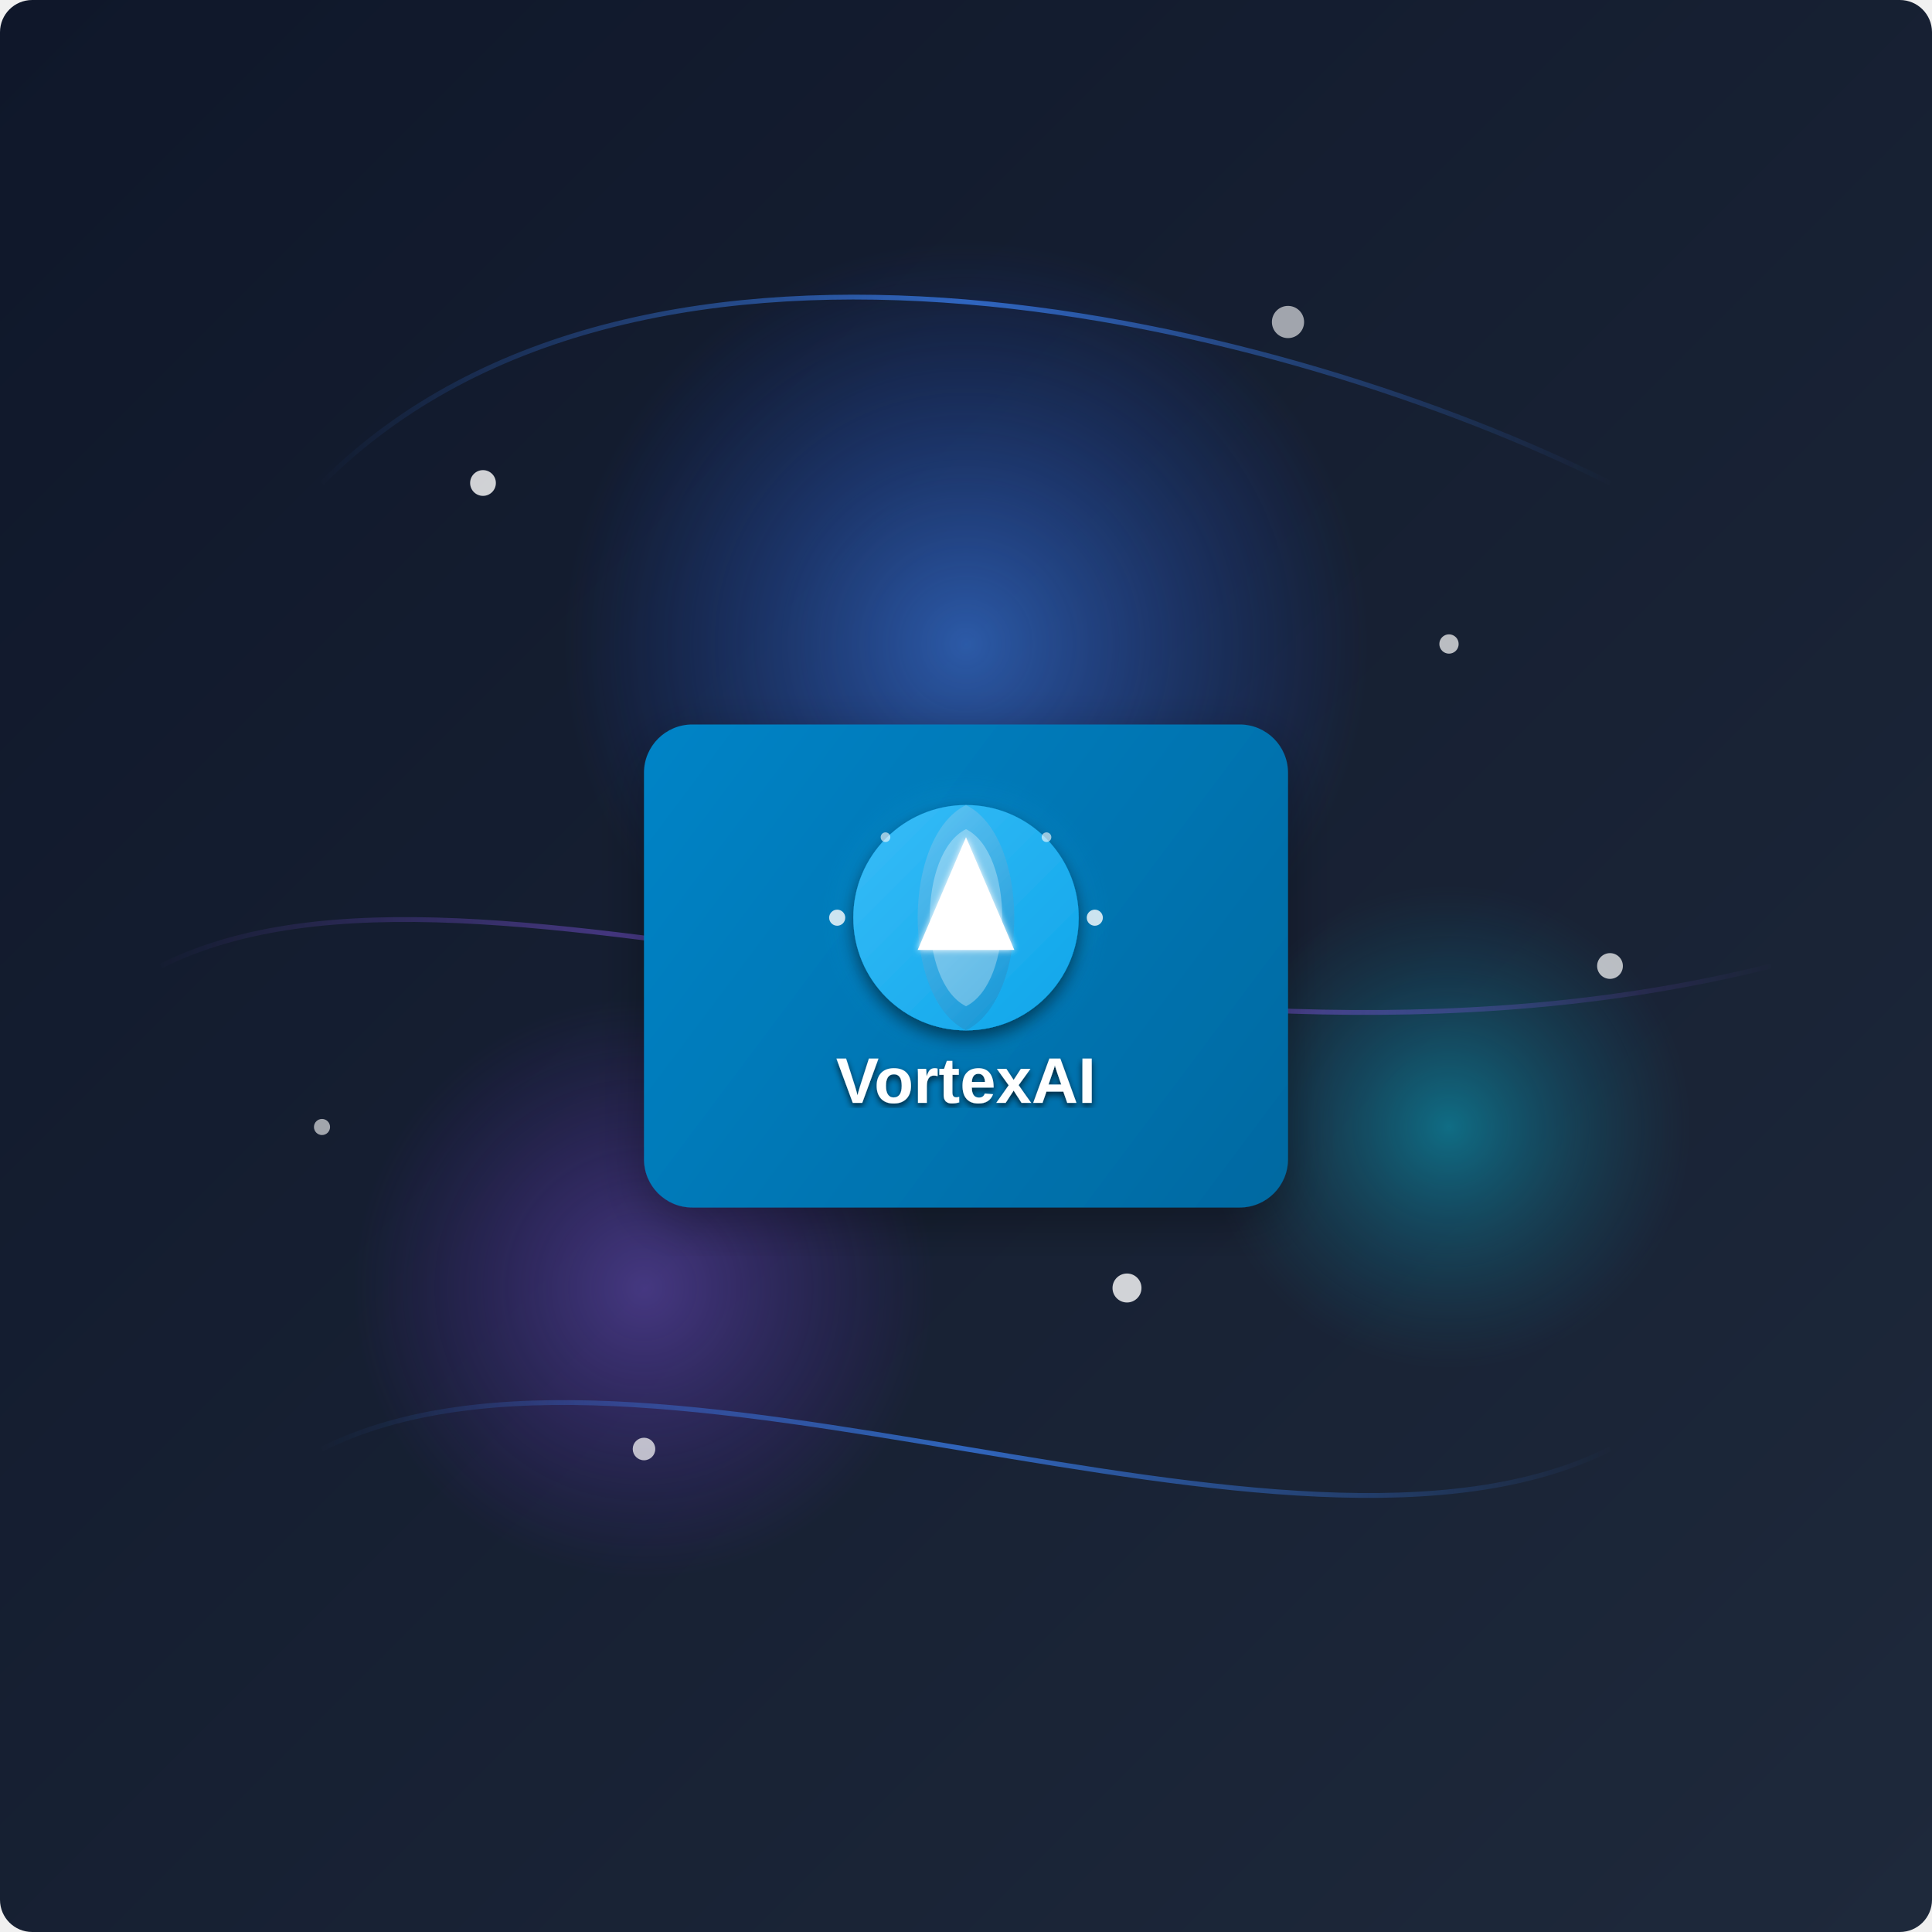
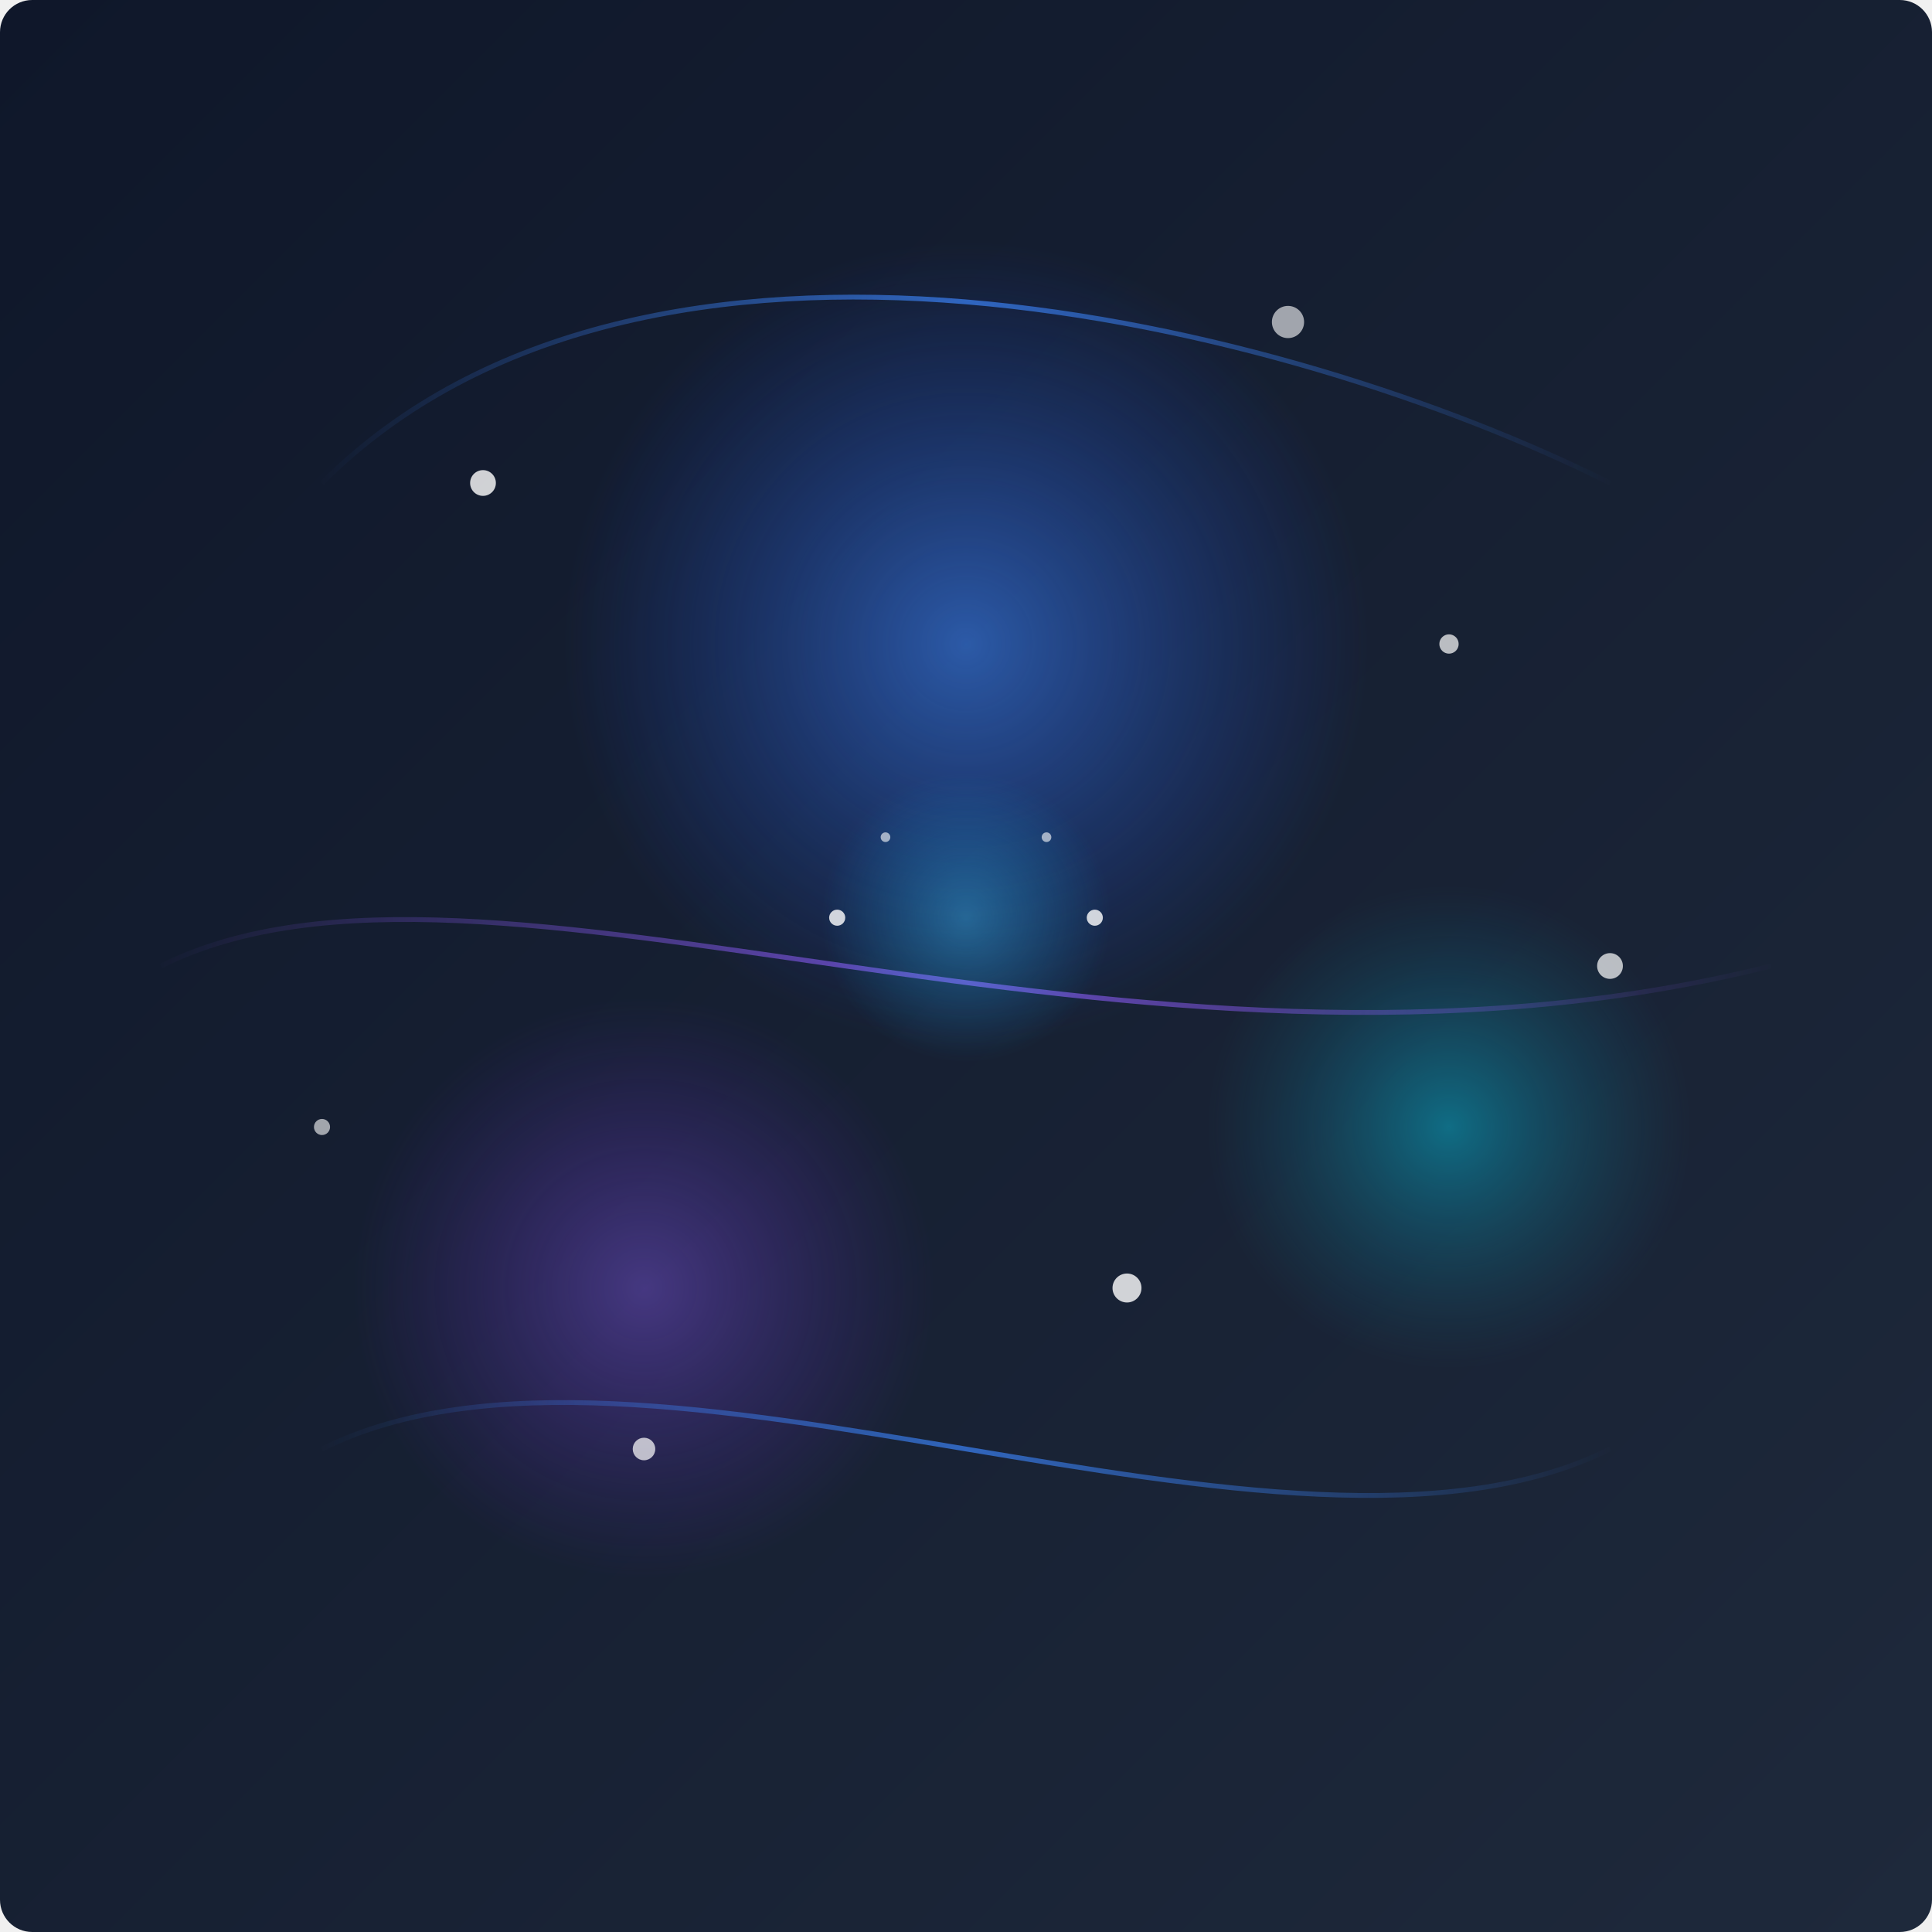
- <svg xmlns="http://www.w3.org/2000/svg" width="1200" height="1200" fill="none" viewBox="0 0 1200 1200">
-   <rect width="1200" height="1200" fill="url(#bgGradient)" rx="20" />
-   <circle cx="600" cy="400" r="250" fill="url(#circleGradient)" opacity="0.6" />
-   <circle cx="400" cy="800" r="180" fill="url(#circleGradient2)" opacity="0.4" />
-   <circle cx="900" cy="700" r="150" fill="url(#circleGradient3)" opacity="0.5" />
-   <path d="M200,300 C400,100 800,200 1000,300" stroke="url(#lineGradient)" stroke-width="3" fill="none" opacity="0.7" />
-   <path d="M100,600 C300,500 700,700 1100,600" stroke="url(#lineGradient2)" stroke-width="3" fill="none" opacity="0.7" />
-   <path d="M200,900 C400,800 800,1000 1000,900" stroke="url(#lineGradient)" stroke-width="3" fill="none" opacity="0.7" />
-   <g transform="translate(400, 450)">
-     <rect width="400" height="300" rx="30" fill="url(#containerGradient)" filter="url(#shadow)" />
-     <circle cx="200" cy="120" r="90" fill="url(#glowGradient)" opacity="0.4" />
-     <g filter="url(#logoShadow)">
-       <circle cx="200" cy="120" r="70" fill="url(#logoGradient)" />
-       <path d="M200,50 C240,70 240,170 200,190 C160,170 160,70 200,50 Z" fill="url(#spiralGradient)" opacity="0.8" />
-       <path d="M200,65 C230,80 230,160 200,175 C170,160 170,80 200,65 Z" fill="#ffffff" opacity="0.3" />
-       <path d="M200,70 L230,140 L170,140 Z" fill="#ffffff" filter="url(#glow)" />
+ <svg xmlns="http://www.w3.org/2000/svg" fill="none" height="1200" viewBox="0 0 1200 1200" width="1200">
+   <linearGradient id="a" gradientUnits="userSpaceOnUse" x1="0" x2="1200" y1="0" y2="1200">
+     <stop offset="0" stop-color="#0f172a" />
+     <stop offset="1" stop-color="#1e293b" />
+   </linearGradient>
+   <radialGradient id="b" cx=".5" cy=".5" r=".5">
+     <stop offset="0" stop-color="#3b82f6" />
+     <stop offset="1" stop-color="#1d4ed8" stop-opacity="0" />
+   </radialGradient>
+   <radialGradient id="c" cx=".5" cy=".5" r=".5">
+     <stop offset="0" stop-color="#8b5cf6" />
+     <stop offset="1" stop-color="#6d28d9" stop-opacity="0" />
+   </radialGradient>
+   <radialGradient id="d" cx=".5" cy=".5" r=".5">
+     <stop offset="0" stop-color="#06b6d4" />
+     <stop offset="1" stop-color="#0e7490" stop-opacity="0" />
+   </radialGradient>
+   <linearGradient id="e" gradientUnits="objectBoundingBox" x1="0" x2="1" y1="0" y2="0">
+     <stop offset="0" stop-color="#3b82f6" stop-opacity="0" />
+     <stop offset=".5" stop-color="#3b82f6" />
+     <stop offset="1" stop-color="#3b82f6" stop-opacity="0" />
+   </linearGradient>
+   <linearGradient id="f" gradientUnits="objectBoundingBox" x1="0" x2="1" y1="0" y2="0">
+     <stop offset="0" stop-color="#8b5cf6" stop-opacity="0" />
+     <stop offset=".5" stop-color="#8b5cf6" />
+     <stop offset="1" stop-color="#8b5cf6" stop-opacity="0" />
+   </linearGradient>
+   <radialGradient id="g" cx=".5" cy=".5" r=".5">
+     <stop offset="0" stop-color="#38bdf8" />
+     <stop offset="1" stop-color="#0ea5e9" stop-opacity="0" />
+   </radialGradient>
+   <rect fill="url(#a)" height="1200" rx="20" width="1200" />
+   <circle cx="600" cy="400" fill="url(#b)" opacity=".6" r="250" />
+   <circle cx="400" cy="800" fill="url(#c)" opacity=".4" r="180" />
+   <circle cx="900" cy="700" fill="url(#d)" opacity=".5" r="150" />
+   <path d="m200 300c200-200 600-100 800 0" fill="none" opacity=".7" stroke="url(#e)" stroke-width="3" />
+   <path d="m100 600c200-100 600 100 1000 0" fill="none" opacity=".7" stroke="url(#f)" stroke-width="3" />
+   <path d="m200 900c200-100 600 100 800 0" fill="none" opacity=".7" stroke="url(#e)" stroke-width="3" />
+   <g transform="translate(400 450)">
+     <circle cx="200" cy="120" fill="url(#g)" opacity=".4" r="90" />
+     <g fill="#fff">
+       <circle cx="120" cy="120" opacity=".8" r="5" />
+       <circle cx="280" cy="120" opacity=".8" r="5" />
+       <circle cx="150" cy="70" opacity=".6" r="3" />
+       <circle cx="250" cy="70" opacity=".6" r="3" />
    </g>
-     <g filter="url(#textShadow)">
-       <text x="200" y="235" font-family="Arial, sans-serif" font-size="40" font-weight="bold" fill="#ffffff" text-anchor="middle">VortexAI</text>
-     </g>
-     <circle cx="120" cy="120" r="5" fill="#ffffff" opacity="0.8" />
-     <circle cx="280" cy="120" r="5" fill="#ffffff" opacity="0.8" />
-     <circle cx="150" cy="70" r="3" fill="#ffffff" opacity="0.6" />
-     <circle cx="250" cy="70" r="3" fill="#ffffff" opacity="0.6" />
  </g>
-   <circle cx="300" cy="300" r="8" fill="#ffffff" opacity="0.8" />
-   <circle cx="900" cy="400" r="6" fill="#ffffff" opacity="0.7" />
-   <circle cx="800" cy="200" r="10" fill="#ffffff" opacity="0.6" />
-   <circle cx="400" cy="900" r="7" fill="#ffffff" opacity="0.7" />
-   <circle cx="700" cy="800" r="9" fill="#ffffff" opacity="0.8" />
-   <circle cx="200" cy="700" r="5" fill="#ffffff" opacity="0.6" />
-   <circle cx="1000" cy="600" r="8" fill="#ffffff" opacity="0.7" />
-   <defs>
-     <linearGradient id="bgGradient" x1="0" y1="0" x2="1200" y2="1200" gradientUnits="userSpaceOnUse">
-       <stop offset="0%" stop-color="#0f172a" />
-       <stop offset="100%" stop-color="#1e293b" />
-     </linearGradient>
-     <radialGradient id="circleGradient" cx="0.5" cy="0.5" r="0.5" fx="0.5" fy="0.5">
-       <stop offset="0%" stop-color="#3b82f6" />
-       <stop offset="100%" stop-color="#1d4ed8" stop-opacity="0" />
-     </radialGradient>
-     <radialGradient id="circleGradient2" cx="0.5" cy="0.5" r="0.5" fx="0.5" fy="0.5">
-       <stop offset="0%" stop-color="#8b5cf6" />
-       <stop offset="100%" stop-color="#6d28d9" stop-opacity="0" />
-     </radialGradient>
-     <radialGradient id="circleGradient3" cx="0.5" cy="0.5" r="0.5" fx="0.5" fy="0.5">
-       <stop offset="0%" stop-color="#06b6d4" />
-       <stop offset="100%" stop-color="#0e7490" stop-opacity="0" />
-     </radialGradient>
-     <linearGradient id="lineGradient" x1="0" y1="0" x2="1" y2="0" gradientUnits="objectBoundingBox">
-       <stop offset="0%" stop-color="#3b82f6" stop-opacity="0" />
-       <stop offset="50%" stop-color="#3b82f6" />
-       <stop offset="100%" stop-color="#3b82f6" stop-opacity="0" />
-     </linearGradient>
-     <linearGradient id="lineGradient2" x1="0" y1="0" x2="1" y2="0" gradientUnits="objectBoundingBox">
-       <stop offset="0%" stop-color="#8b5cf6" stop-opacity="0" />
-       <stop offset="50%" stop-color="#8b5cf6" />
-       <stop offset="100%" stop-color="#8b5cf6" stop-opacity="0" />
-     </linearGradient>
-     <linearGradient id="containerGradient" x1="0" y1="0" x2="400" y2="300" gradientUnits="userSpaceOnUse">
-       <stop offset="0%" stop-color="#0284c7" />
-       <stop offset="100%" stop-color="#0369a1" />
-     </linearGradient>
-     <linearGradient id="logoGradient" x1="130" y1="50" x2="270" y2="190" gradientUnits="userSpaceOnUse">
-       <stop offset="0%" stop-color="#38bdf8" />
-       <stop offset="100%" stop-color="#0ea5e9" />
-     </linearGradient>
-     <radialGradient id="glowGradient" cx="0.5" cy="0.5" r="0.5" fx="0.5" fy="0.5">
-       <stop offset="0%" stop-color="#38bdf8" />
-       <stop offset="100%" stop-color="#0ea5e9" stop-opacity="0" />
-     </radialGradient>
-     <linearGradient id="spiralGradient" x1="130" y1="50" x2="270" y2="190" gradientUnits="userSpaceOnUse">
-       <stop offset="0%" stop-color="#7dd3fc" />
-       <stop offset="100%" stop-color="#0284c7" />
-     </linearGradient>
-     <filter id="shadow" x="-10%" y="-10%" width="120%" height="120%">
-       <feDropShadow dx="0" dy="10" stdDeviation="15" flood-color="#000000" flood-opacity="0.3" />
-     </filter>
-     <filter id="logoShadow" x="-20%" y="-20%" width="140%" height="140%">
-       <feDropShadow dx="0" dy="5" stdDeviation="5" flood-color="#000000" flood-opacity="0.5" />
-     </filter>
-     <filter id="textShadow" x="-10%" y="-10%" width="120%" height="120%">
-       <feDropShadow dx="0" dy="2" stdDeviation="2" flood-color="#000000" flood-opacity="0.7" />
-     </filter>
-     <filter id="glow" x="-20%" y="-20%" width="140%" height="140%">
-       <feGaussianBlur stdDeviation="2" result="blur" />
-       <feComposite in="SourceGraphic" in2="blur" operator="over" />
-     </filter>
-   </defs>
+   <g fill="#fff">
+     <circle cx="300" cy="300" opacity=".8" r="8" />
+     <circle cx="900" cy="400" opacity=".7" r="6" />
+     <circle cx="800" cy="200" opacity=".6" r="10" />
+     <circle cx="400" cy="900" opacity=".7" r="7" />
+     <circle cx="700" cy="800" opacity=".8" r="9" />
+     <circle cx="200" cy="700" opacity=".6" r="5" />
+     <circle cx="1000" cy="600" opacity=".7" r="8" />
+   </g>
</svg>
